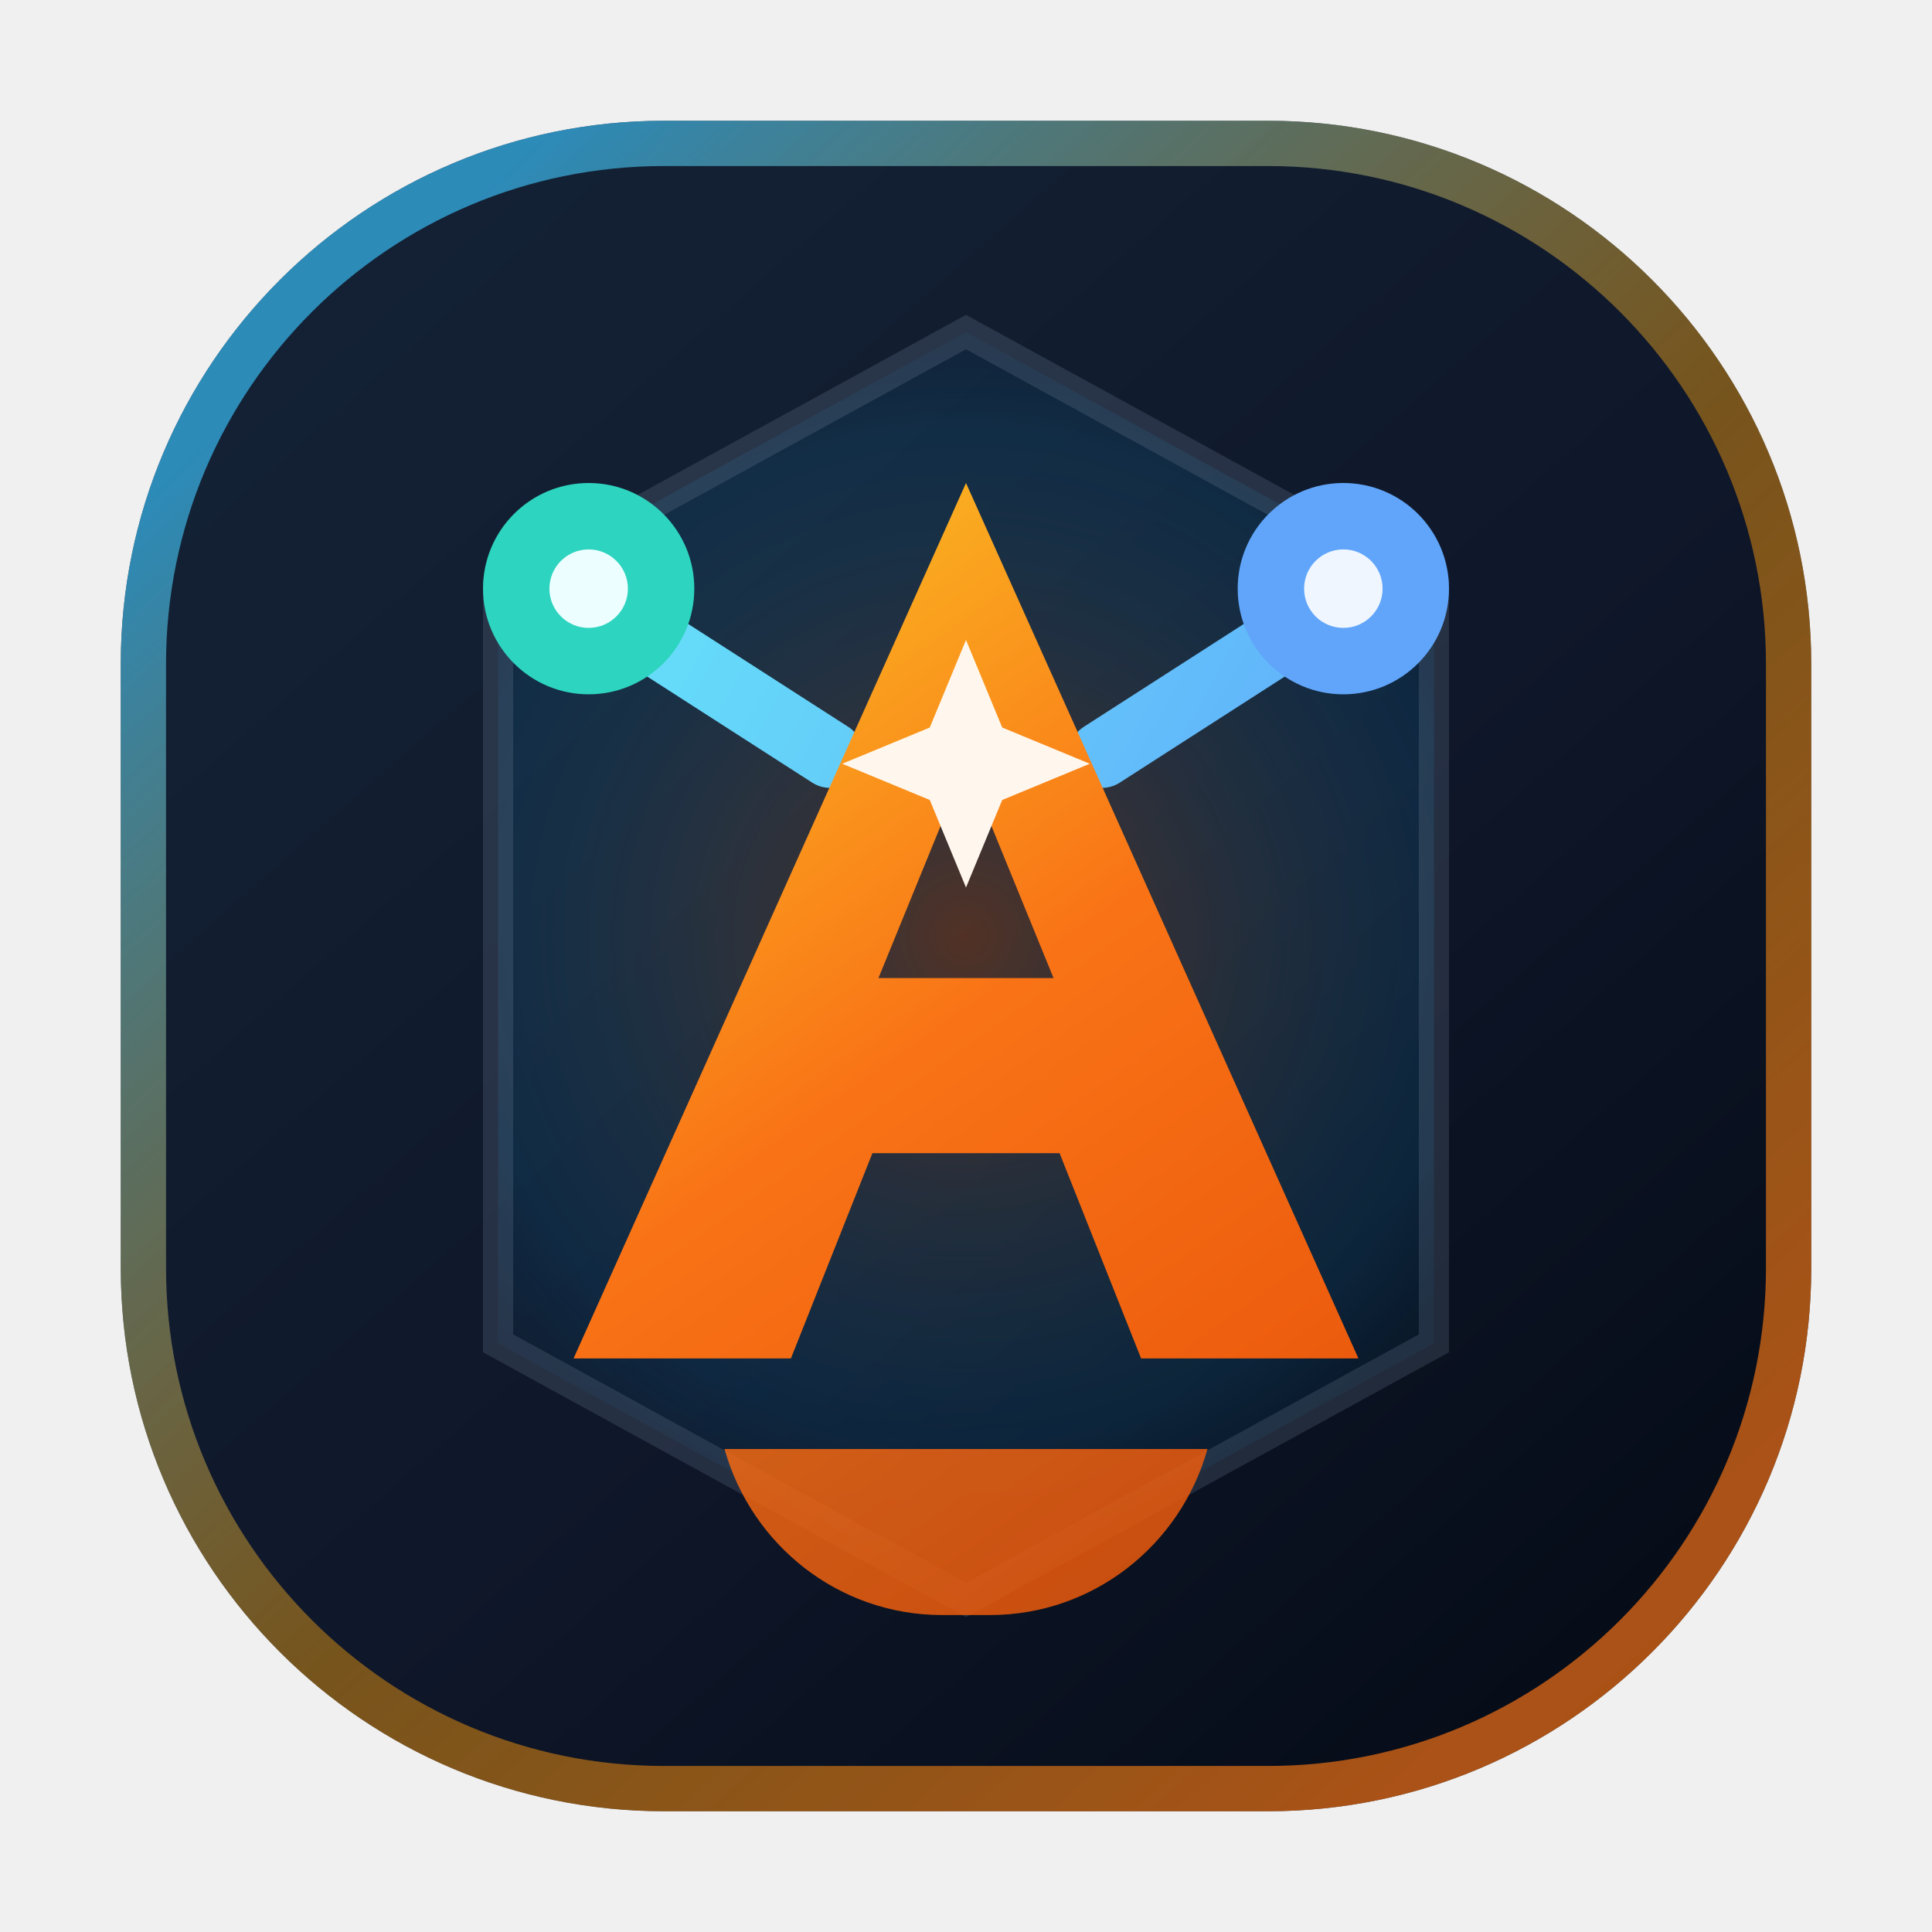
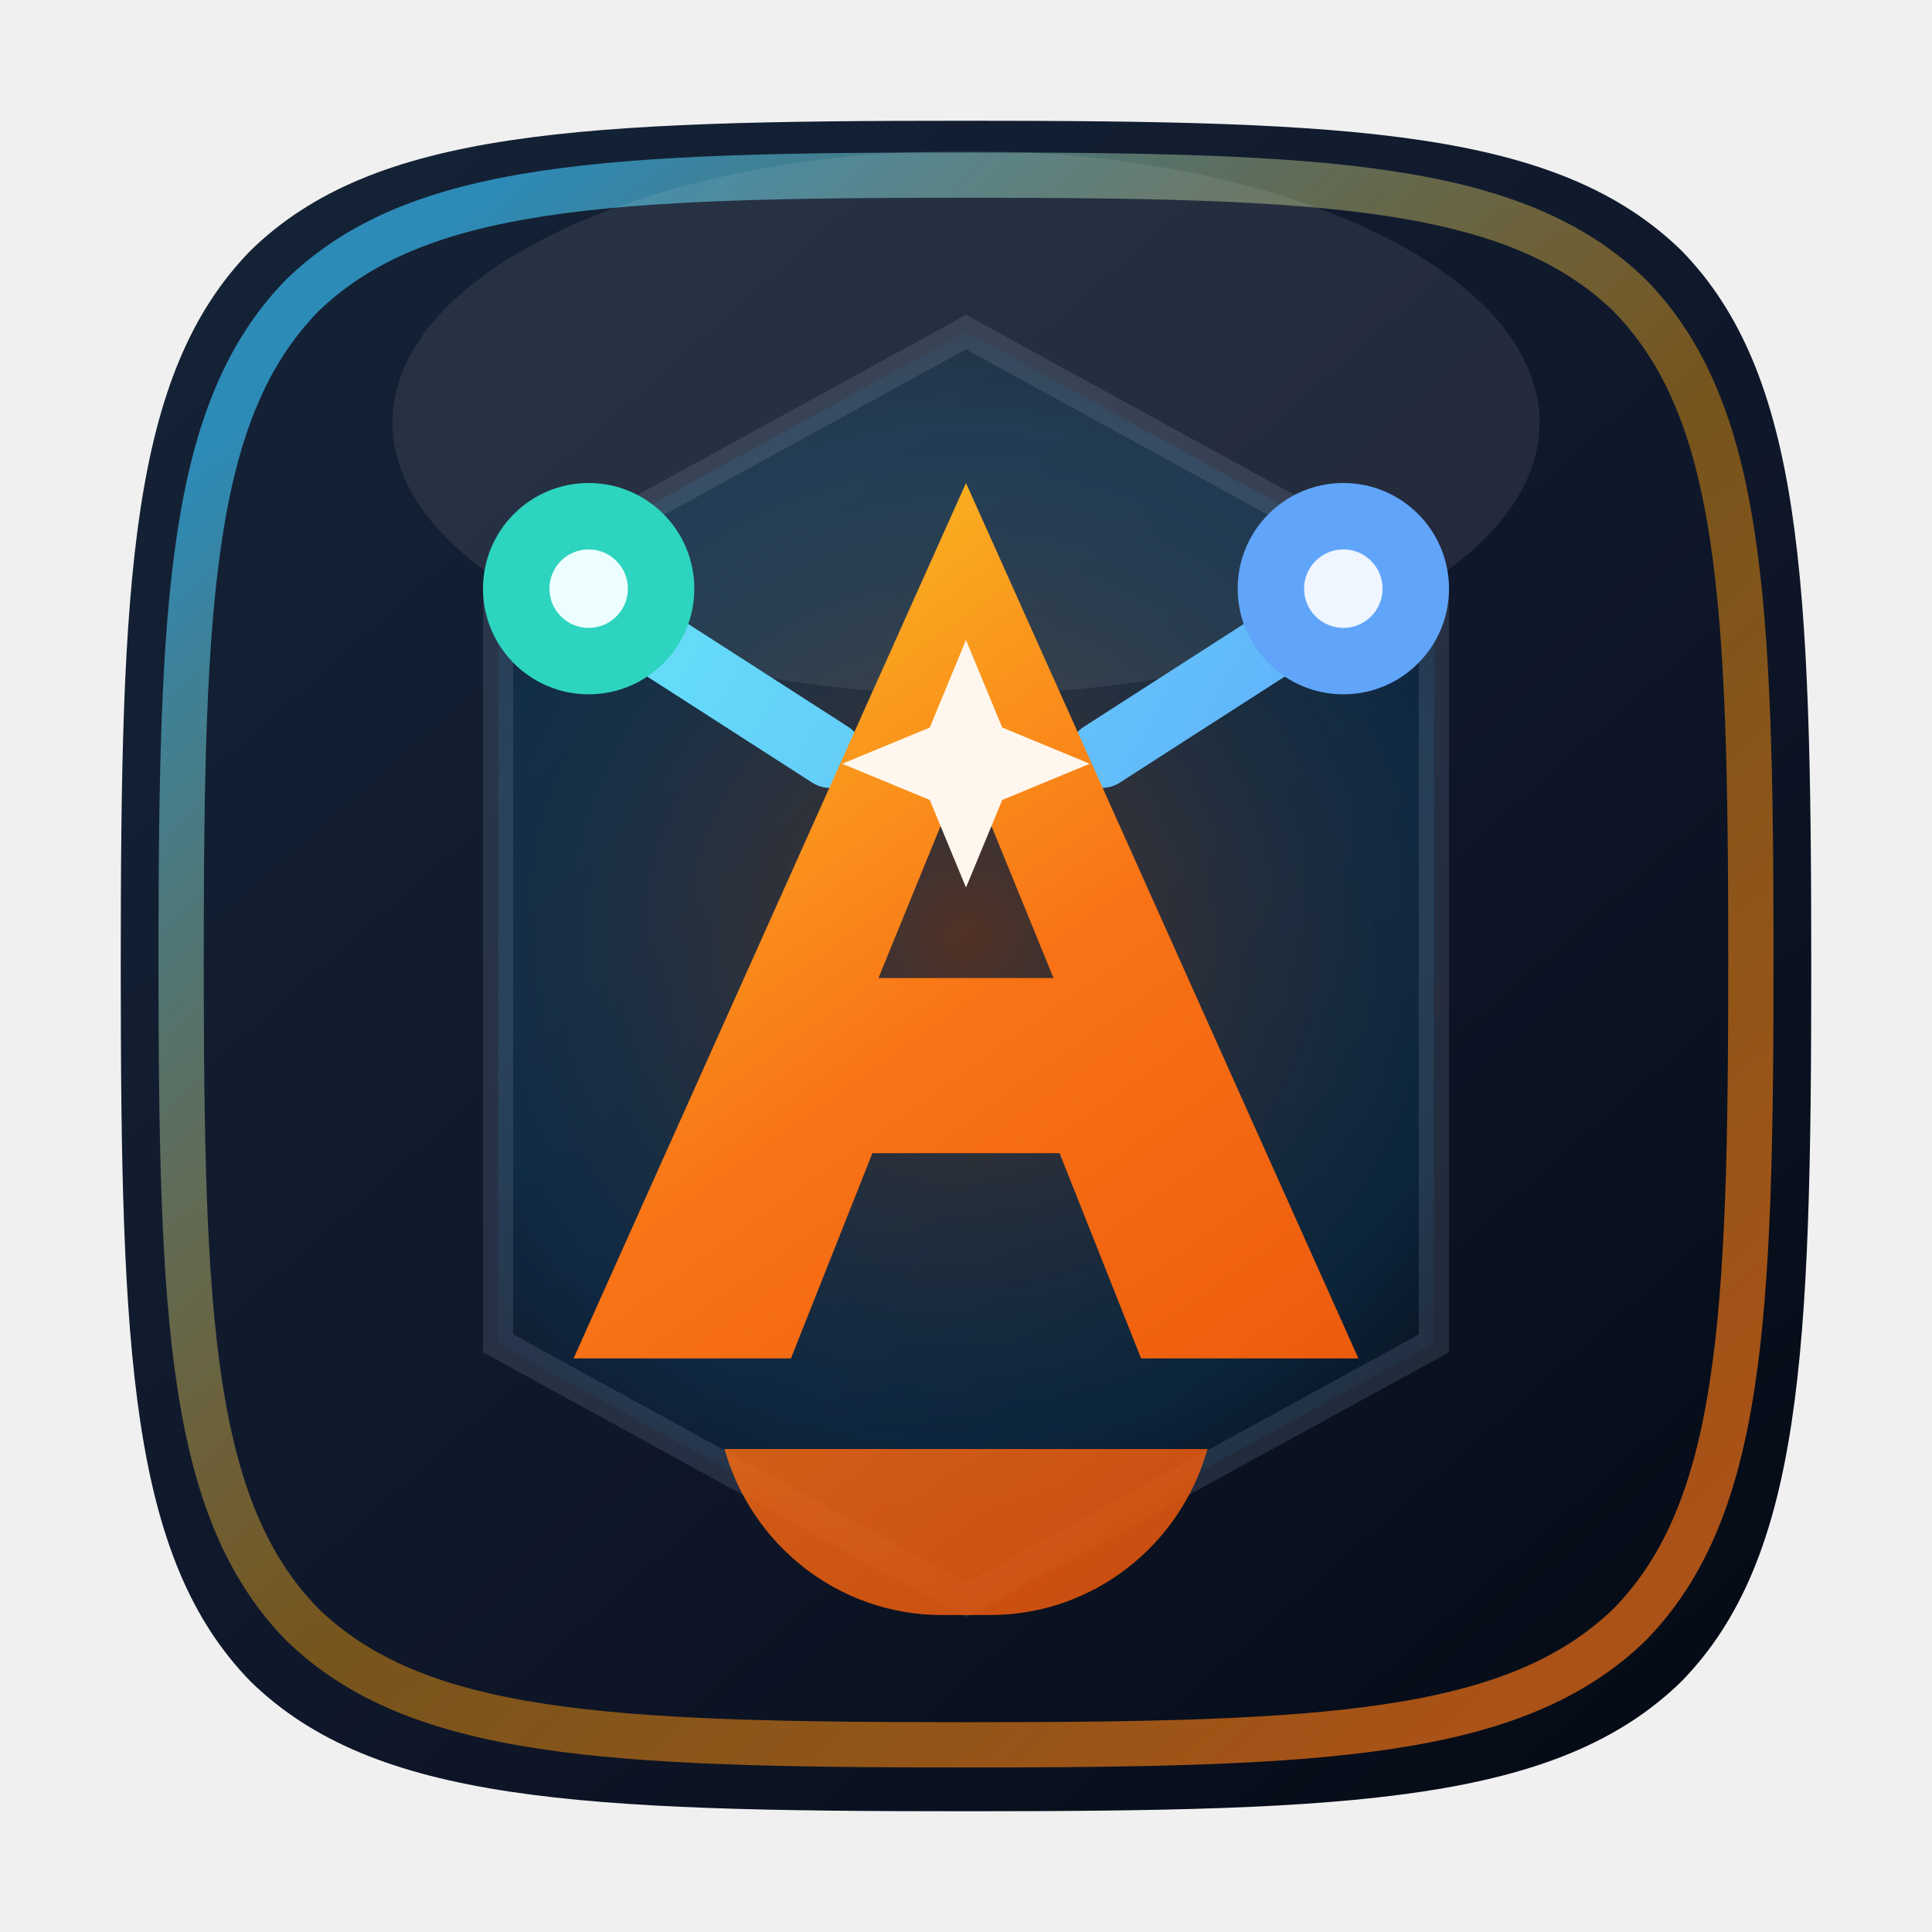
<svg xmlns="http://www.w3.org/2000/svg" viewBox="0 0 64 64" fill="none">
  <defs>
    <linearGradient id="shell" x1="10" y1="8" x2="54" y2="58" gradientUnits="userSpaceOnUse">
      <stop offset="0" stop-color="#142235" />
      <stop offset="0.55" stop-color="#0F172A" />
      <stop offset="1" stop-color="#050B16" />
    </linearGradient>
    <linearGradient id="rim" x1="12" y1="10" x2="52" y2="54" gradientUnits="userSpaceOnUse">
      <stop offset="0" stop-color="#38BDF8" stop-opacity="0.75" />
      <stop offset="0.55" stop-color="#F59E0B" stop-opacity="0.5" />
      <stop offset="1" stop-color="#F97316" stop-opacity="0.75" />
    </linearGradient>
    <linearGradient id="forge" x1="21" y1="18" x2="43" y2="49" gradientUnits="userSpaceOnUse">
      <stop offset="0" stop-color="#FBBF24" />
      <stop offset="0.5" stop-color="#F97316" />
      <stop offset="1" stop-color="#EA580C" />
    </linearGradient>
    <linearGradient id="signal" x1="17" y1="18" x2="46" y2="34" gradientUnits="userSpaceOnUse">
      <stop offset="0" stop-color="#67E8F9" />
      <stop offset="1" stop-color="#60A5FA" />
    </linearGradient>
    <radialGradient id="glow" cx="0" cy="0" r="1" gradientUnits="userSpaceOnUse" gradientTransform="translate(32 31) rotate(90) scale(26)">
      <stop offset="0" stop-color="#F97316" stop-opacity="0.28" />
      <stop offset="0.65" stop-color="#0EA5E9" stop-opacity="0.12" />
      <stop offset="1" stop-color="#0F172A" stop-opacity="0" />
    </radialGradient>
  </defs>
-   <rect x="4" y="4" width="56" height="56" rx="18" fill="url(#shell)" />
-   <rect x="4.75" y="4.75" width="54.5" height="54.5" rx="17.25" stroke="url(#rim)" stroke-opacity="0.9" stroke-width="1.5" />
+   <path d="M32 4C44.8 4 51.6 4.3 55.7 8.3C59.7 12.4 60 19.2 60 32C60 44.8 59.7 51.6 55.7 55.7C51.6 59.7 44.8 60 32 60C19.2 60 12.4 59.7 8.3 55.7C4.3 51.6 4 44.8 4 32C4 19.2 4.3 12.4 8.3 8.3C12.4 4.3 19.2 4 32 4Z" fill="url(#shell)" />
+   <path d="M32 5.8C43.9 5.8 50.2 6.1 54 9.8C57.7 13.6 58 19.9 58 31.8C58 43.7 57.7 50 54 53.8C50.2 57.5 43.9 57.8 32 57.8C20.1 57.8 13.8 57.5 10 53.8C6.3 50 6 43.7 6 31.8C6 19.9 6.3 13.6 10 9.8C13.8 6.1 20.1 5.8 32 5.8Z" stroke="url(#rim)" stroke-opacity="0.9" stroke-width="1.5" />
+   <ellipse cx="32" cy="14" rx="19" ry="9" fill="#FFFFFF" opacity="0.08" />
  <path d="M32 11L47.5 19.5V44.5L32 53L16.5 44.5V19.5L32 11Z" fill="url(#glow)" stroke="#94A3B8" stroke-opacity="0.18" />
  <path d="M20.5 20.5L27.5 25" stroke="url(#signal)" stroke-width="2.2" stroke-linecap="round" />
  <path d="M43.5 20.5L36.5 25" stroke="url(#signal)" stroke-width="2.2" stroke-linecap="round" />
  <circle cx="19.5" cy="19.5" r="3.5" fill="#2DD4BF" />
  <circle cx="44.5" cy="19.5" r="3.5" fill="#60A5FA" />
  <circle cx="19.5" cy="19.5" r="1.3" fill="#ECFEFF" />
  <circle cx="44.5" cy="19.5" r="1.3" fill="#EFF6FF" />
  <path d="M32 16L19 45H26.2L28.9 38.2H35.1L37.8 45H45L32 16ZM32 25.3L34.9 32.4H29.1L32 25.3Z" fill="url(#forge)" fill-rule="evenodd" clip-rule="evenodd" />
  <path d="M24 48H40C39.1 51.2 36.2 53.5 32.8 53.5H31.2C27.8 53.5 24.9 51.2 24 48Z" fill="url(#forge)" opacity="0.85" />
  <path d="M32 21.2L33.2 24.1L36.1 25.3L33.2 26.5L32 29.4L30.8 26.5L27.9 25.3L30.8 24.1L32 21.2Z" fill="#FFF7ED" />
</svg>
